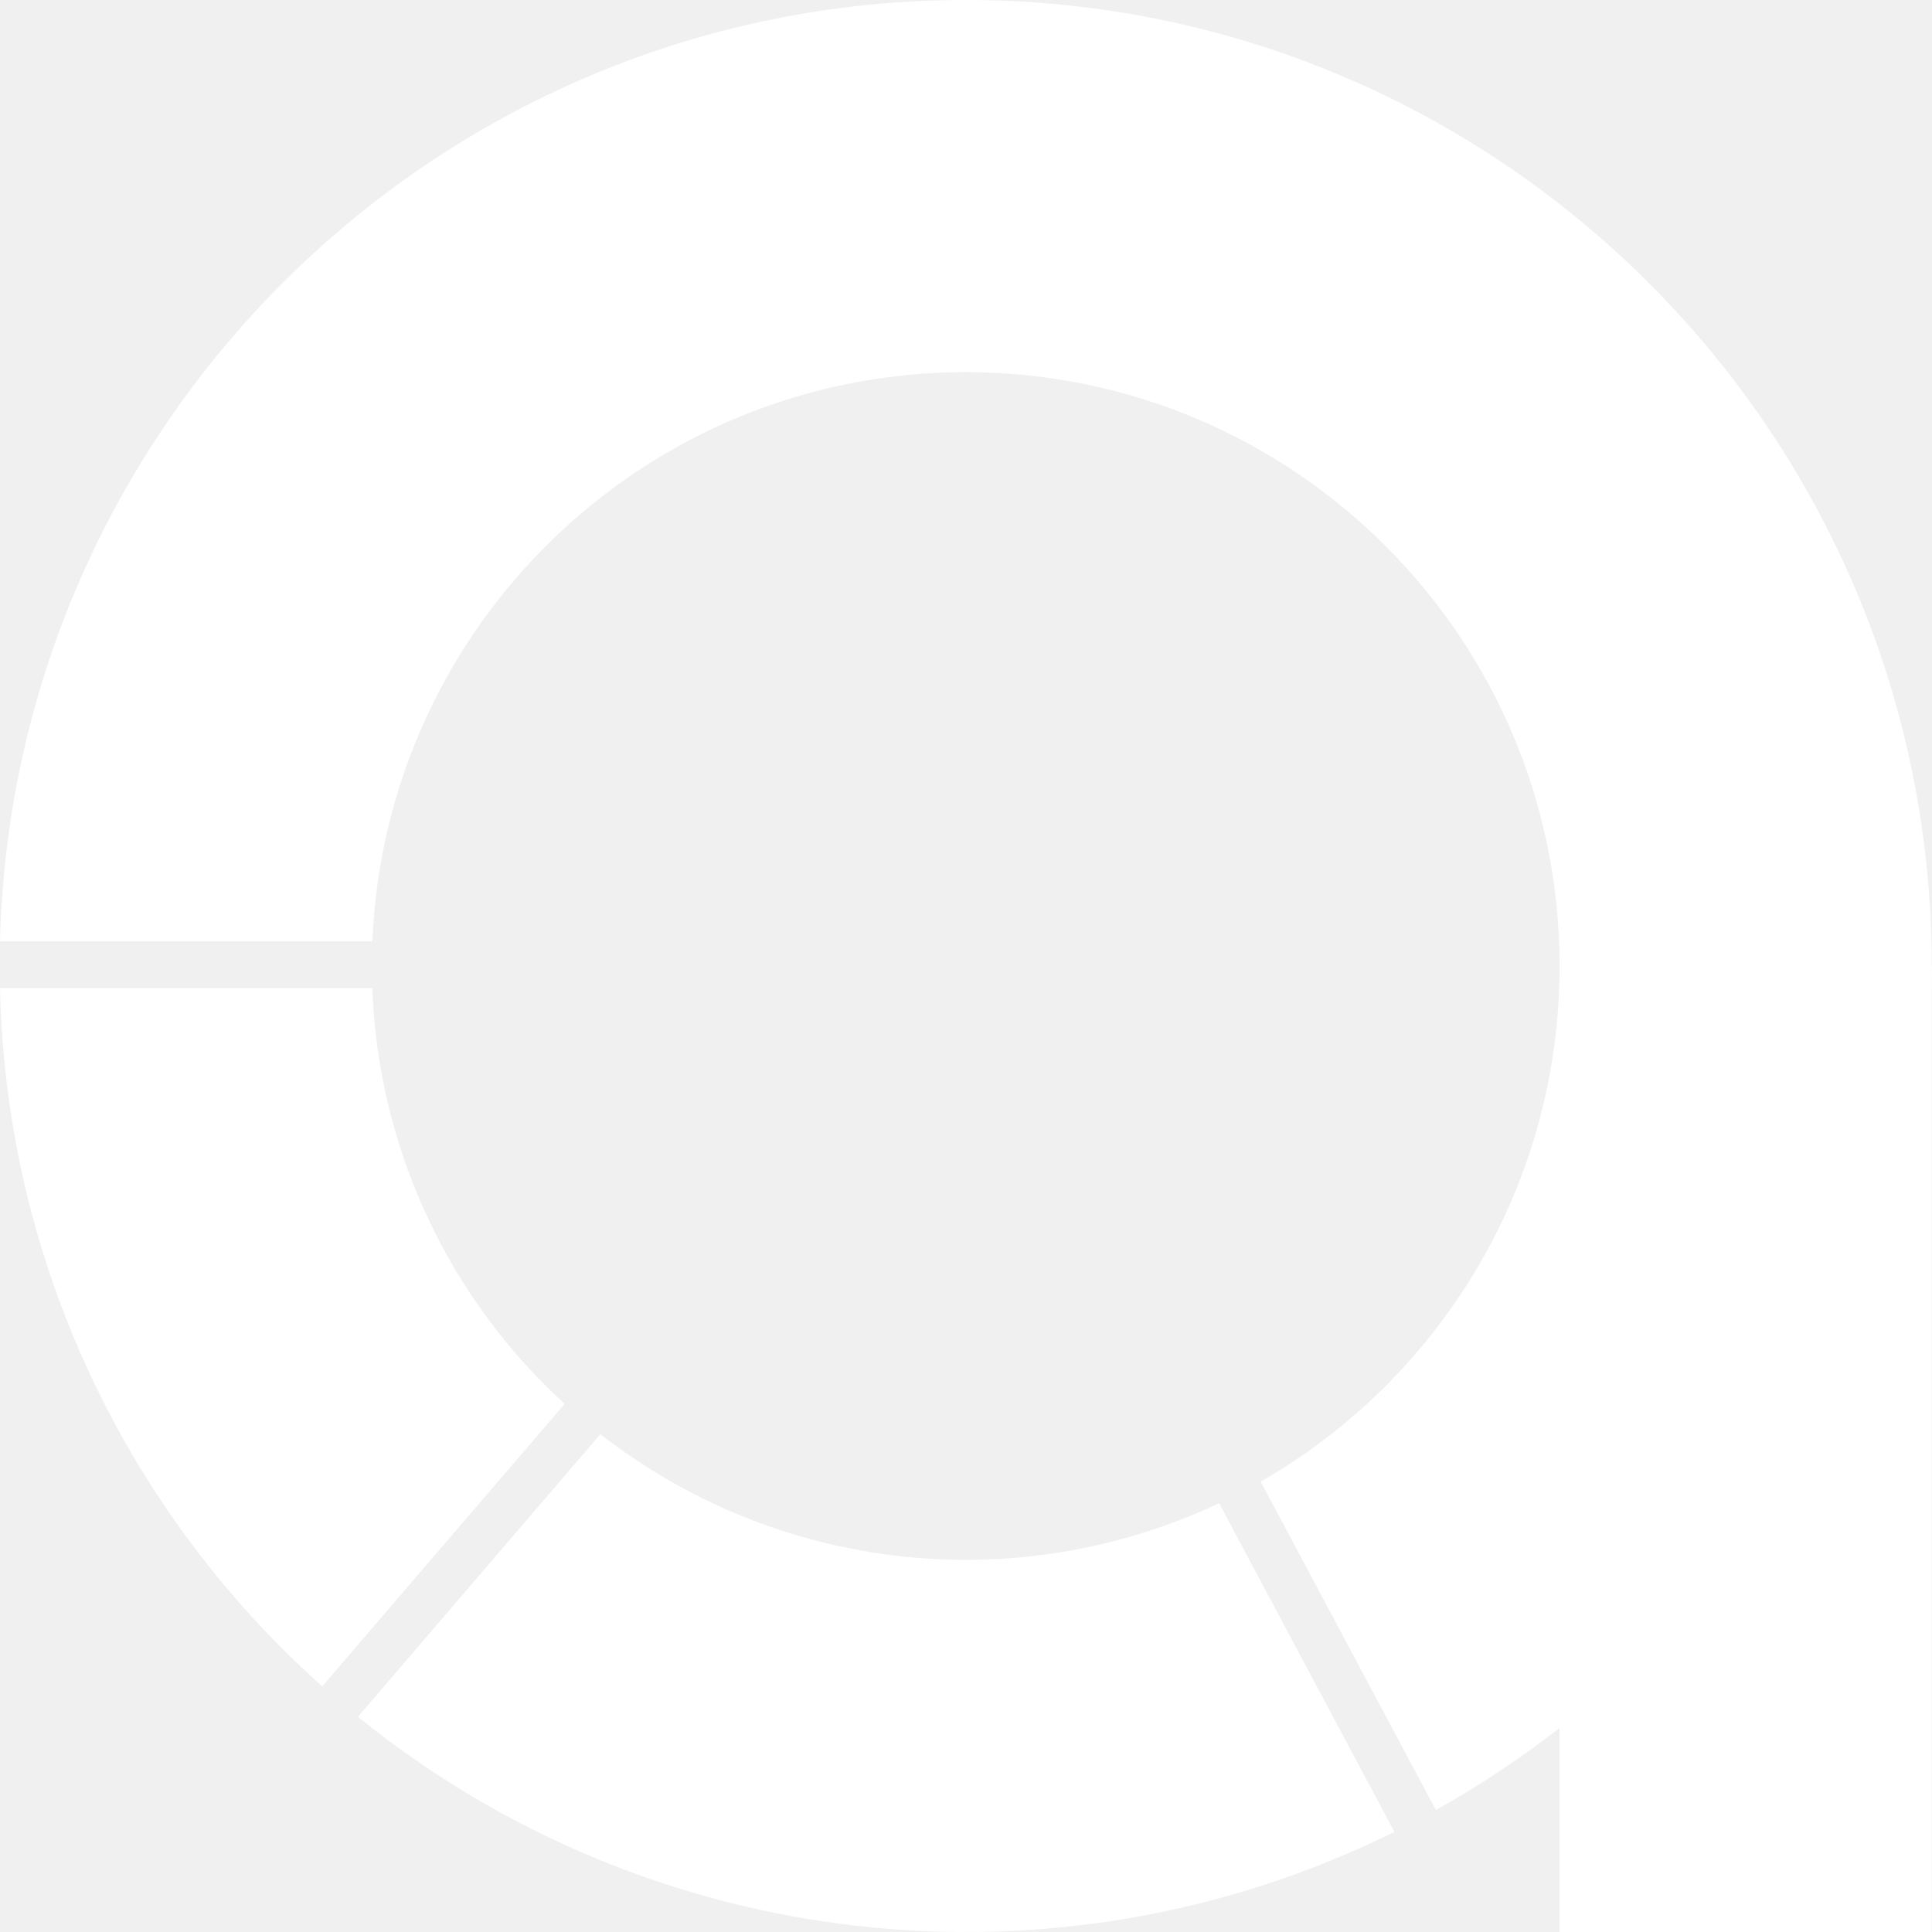
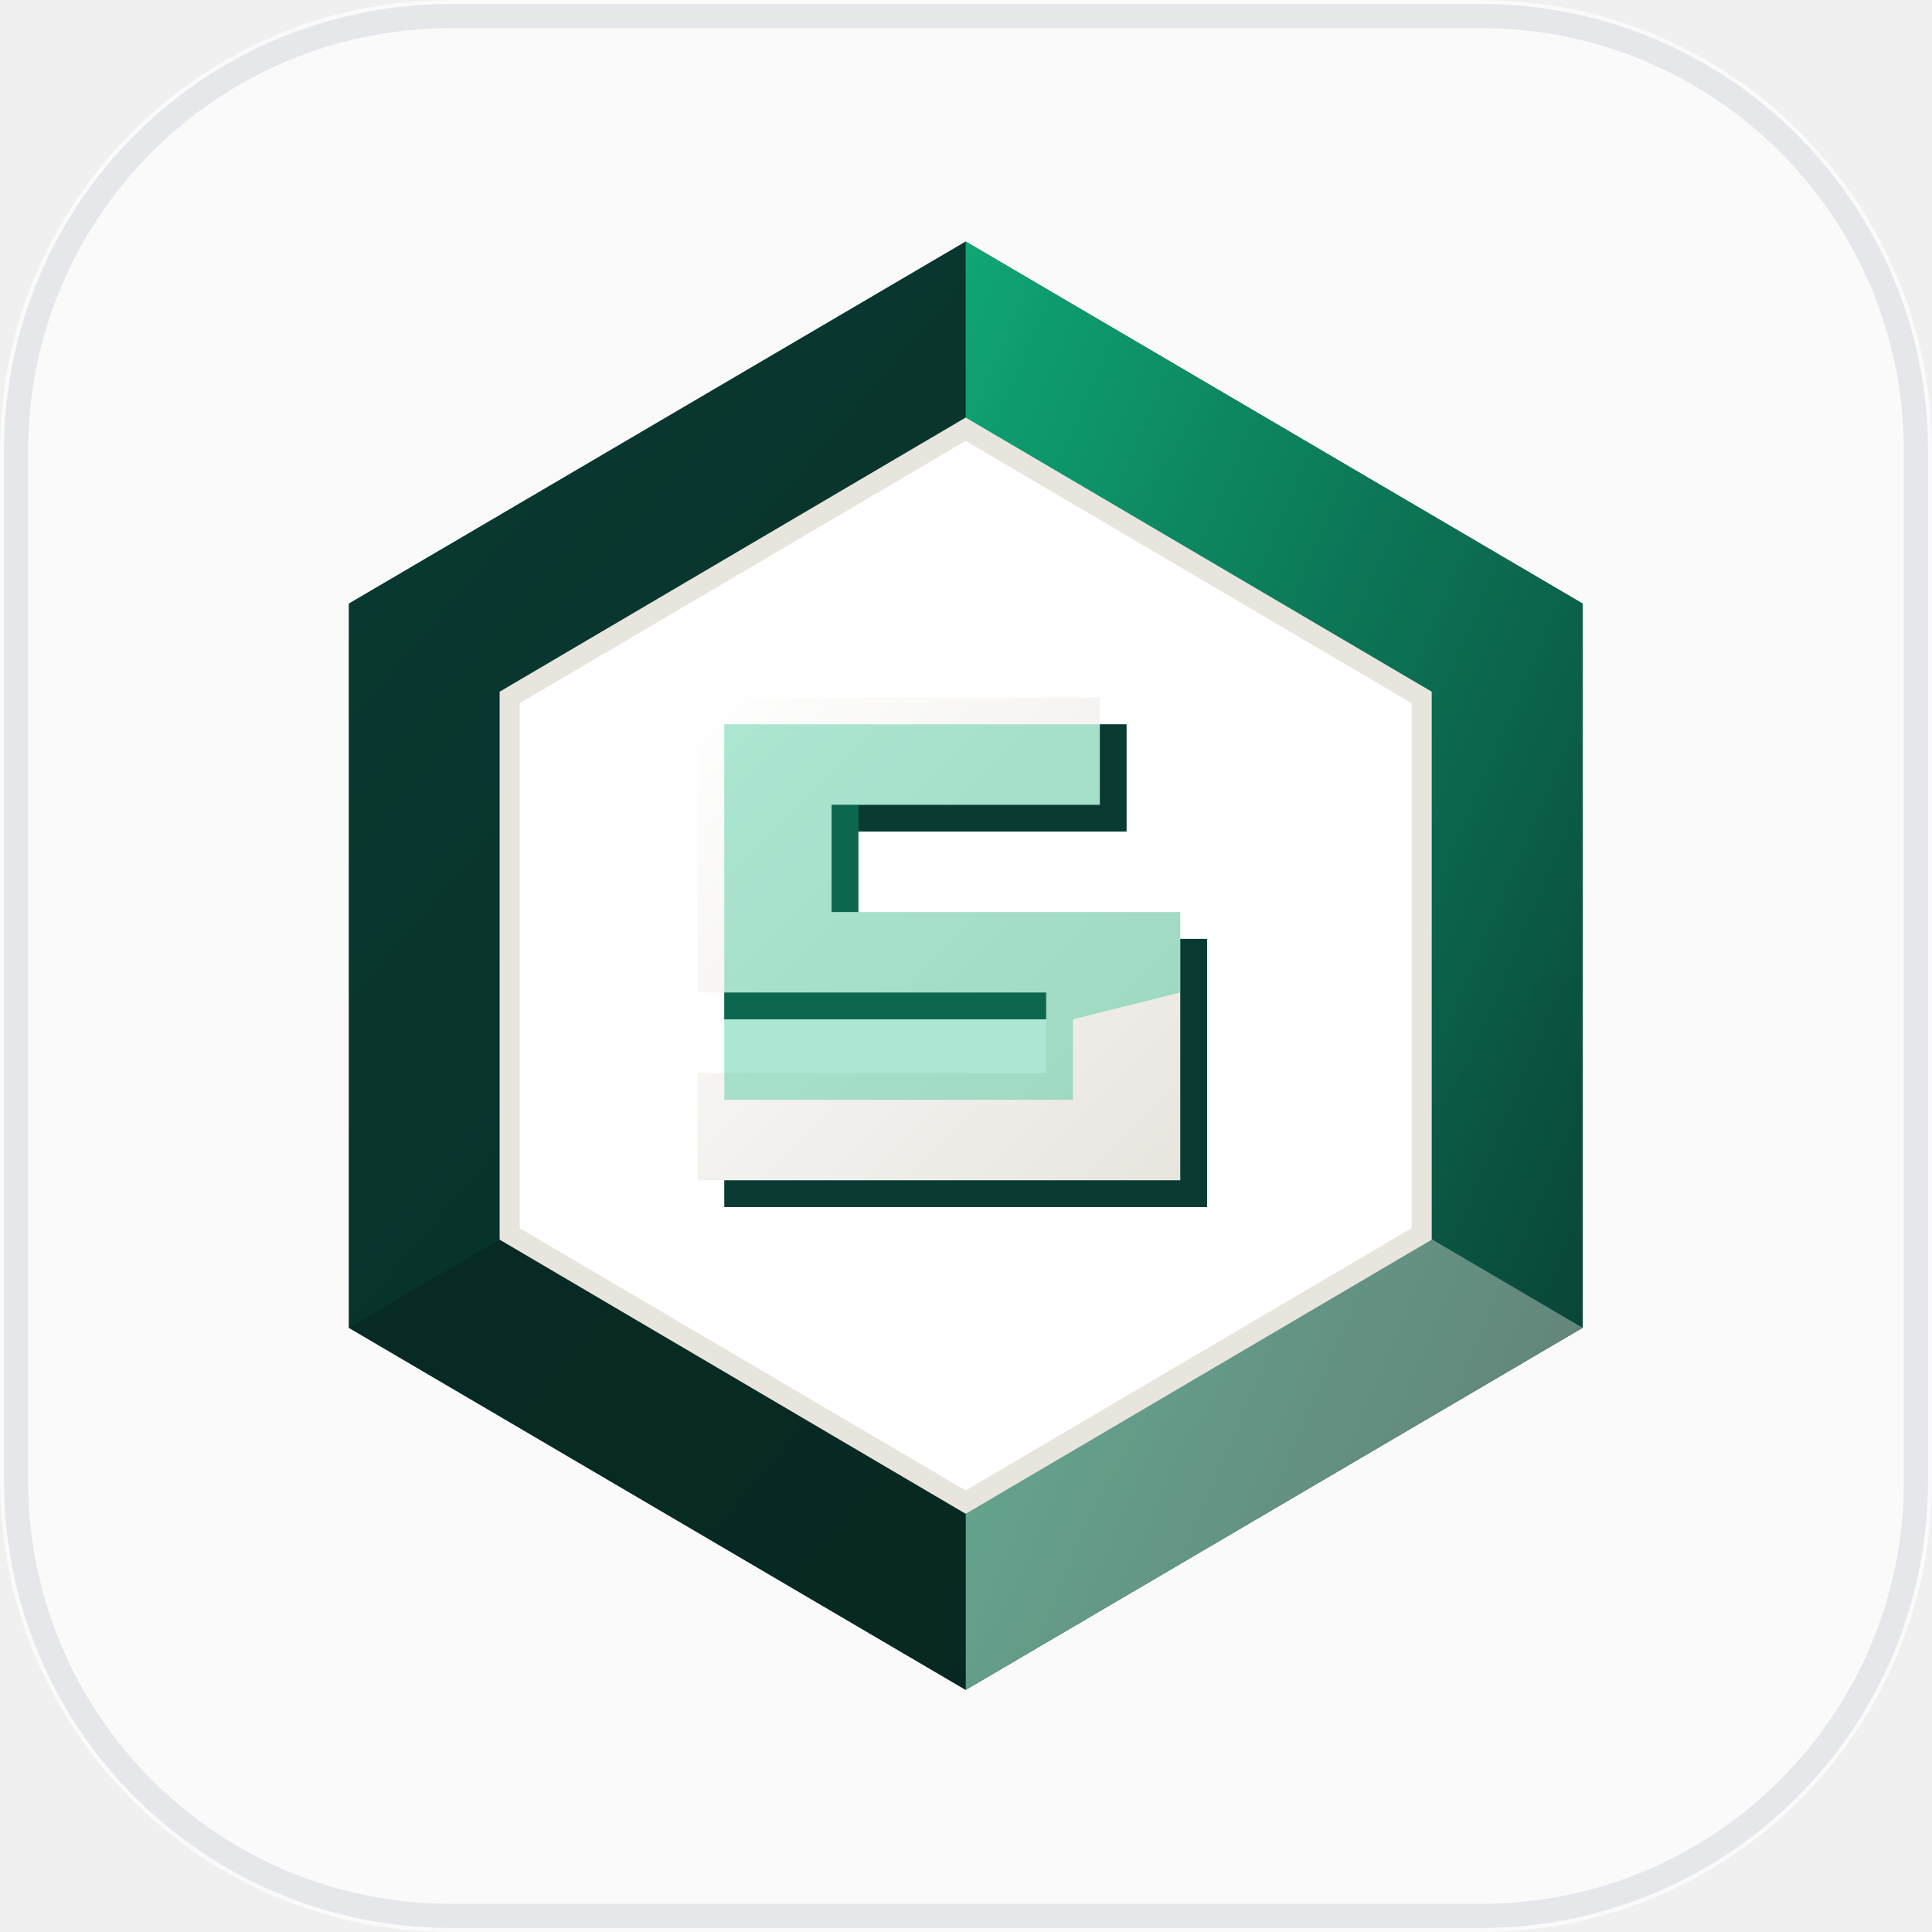
- <svg xmlns="http://www.w3.org/2000/svg" viewBox="0 0 1000 1000.14">
+ <svg xmlns="http://www.w3.org/2000/svg" viewBox="0 0 120 120" width="120" height="120">
+   <rect width="120" height="120" fill="#FAFAFA" rx="28" />
+   <rect width="118" height="118" x="1" y="1" fill="none" stroke="#E5E7EB" stroke-width="1.5" rx="27" />
  <defs>
-     <style>.cls-1{fill:#fff;}</style>
+     <linearGradient id="frameLeft_straits-ledger" x1="0%" y1="0%" x2="100%" y2="100%">
+       <stop offset="0%" stop-color="#0A3B32" />
+       <stop offset="100%" stop-color="#062620" />
+     </linearGradient>
+     <linearGradient id="frameRight_straits-ledger" x1="0%" y1="0%" x2="100%" y2="100%">
+       <stop offset="0%" stop-color="#10B981" />
+       <stop offset="100%" stop-color="#0A3B32" />
+     </linearGradient>
+     <linearGradient id="sFacet_straits-ledger" x1="0%" y1="0%" x2="100%" y2="100%">
+       <stop offset="0%" stop-color="#FFFFFF" />
+       <stop offset="100%" stop-color="#E8E5DF" />
+     </linearGradient>
  </defs>
-   <g id="Layer_2" data-name="Layer 2">
-     <g id="Layer_1-2" data-name="Layer 1">
-       <path class="cls-1" d="M292.3,726.77a306.59,306.59,0,0,1-99.57-215.22H0C3.23,655.16,67,783.81,166.8,873Z" />
-       <path class="cls-1" d="M499.93,0C228,0,6.8,217,0,487.29H192.78c6.7-163.86,141.65-294.63,307.15-294.63,169.78,0,307.42,137.63,307.42,307.41C807.35,614.28,745.06,714,652.61,767L743.31,937C896.44,851.54,1000,687.89,1000,500.07,1000,223.89,776.11,0,499.93,0" />
-       <path class="cls-1" d="M631.11,778.16a307.73,307.73,0,0,1-320.3-35.72L185.27,888.74a500.46,500.46,0,0,0,536.58,59.57Z" />
-       <rect class="cls-1" x="807.35" y="500.07" width="192.65" height="500.07" />
-     </g>
+   <g transform="translate(10, 10) scale(0.833)">
+     <polygon points="60,6 106,33 106,87 60,114 14,87 14,33" fill="url(#frameLeft_straits-ledger)" />
+     <polygon points="60,6 106,33 106,87 60,114 60,60" fill="url(#frameRight_straits-ledger)" opacity="0.85" />
+     <polygon points="60,114 106,87 60,60" fill="#E8E5DF" opacity="0.4" />
+     <polygon points="60,114 14,87 60,60" fill="#062620" opacity="0.6" />
+     <polygon points="60,20 94,40 94,80 60,100 26,80 26,40" fill="#FFFFFF" stroke="#E8E5DF" stroke-width="1.5" />
+     <path d="M 42 42 L 72 42 L 72 50 L 52 50 L 52 58 L 78 58 L 78 78 L 42 78 L 42 70 L 68 70 L 68 64 L 42 64 Z" fill="#0A3B32" />
+     <path d="M 40 40 L 70 40 L 70 48 L 50 48 L 50 56 L 76 56 L 76 76 L 40 76 L 40 68 L 66 68 L 66 62 L 40 62 Z" fill="url(#sFacet_straits-ledger)" />
+     <path d="M 42 42 L 70 42 L 70 48 L 52 48 L 52 56 L 76 56 L 76 62 L 68 64 L 68 70 L 42 70 Z" fill="#10B981" opacity="0.35" />
  </g>
</svg>
